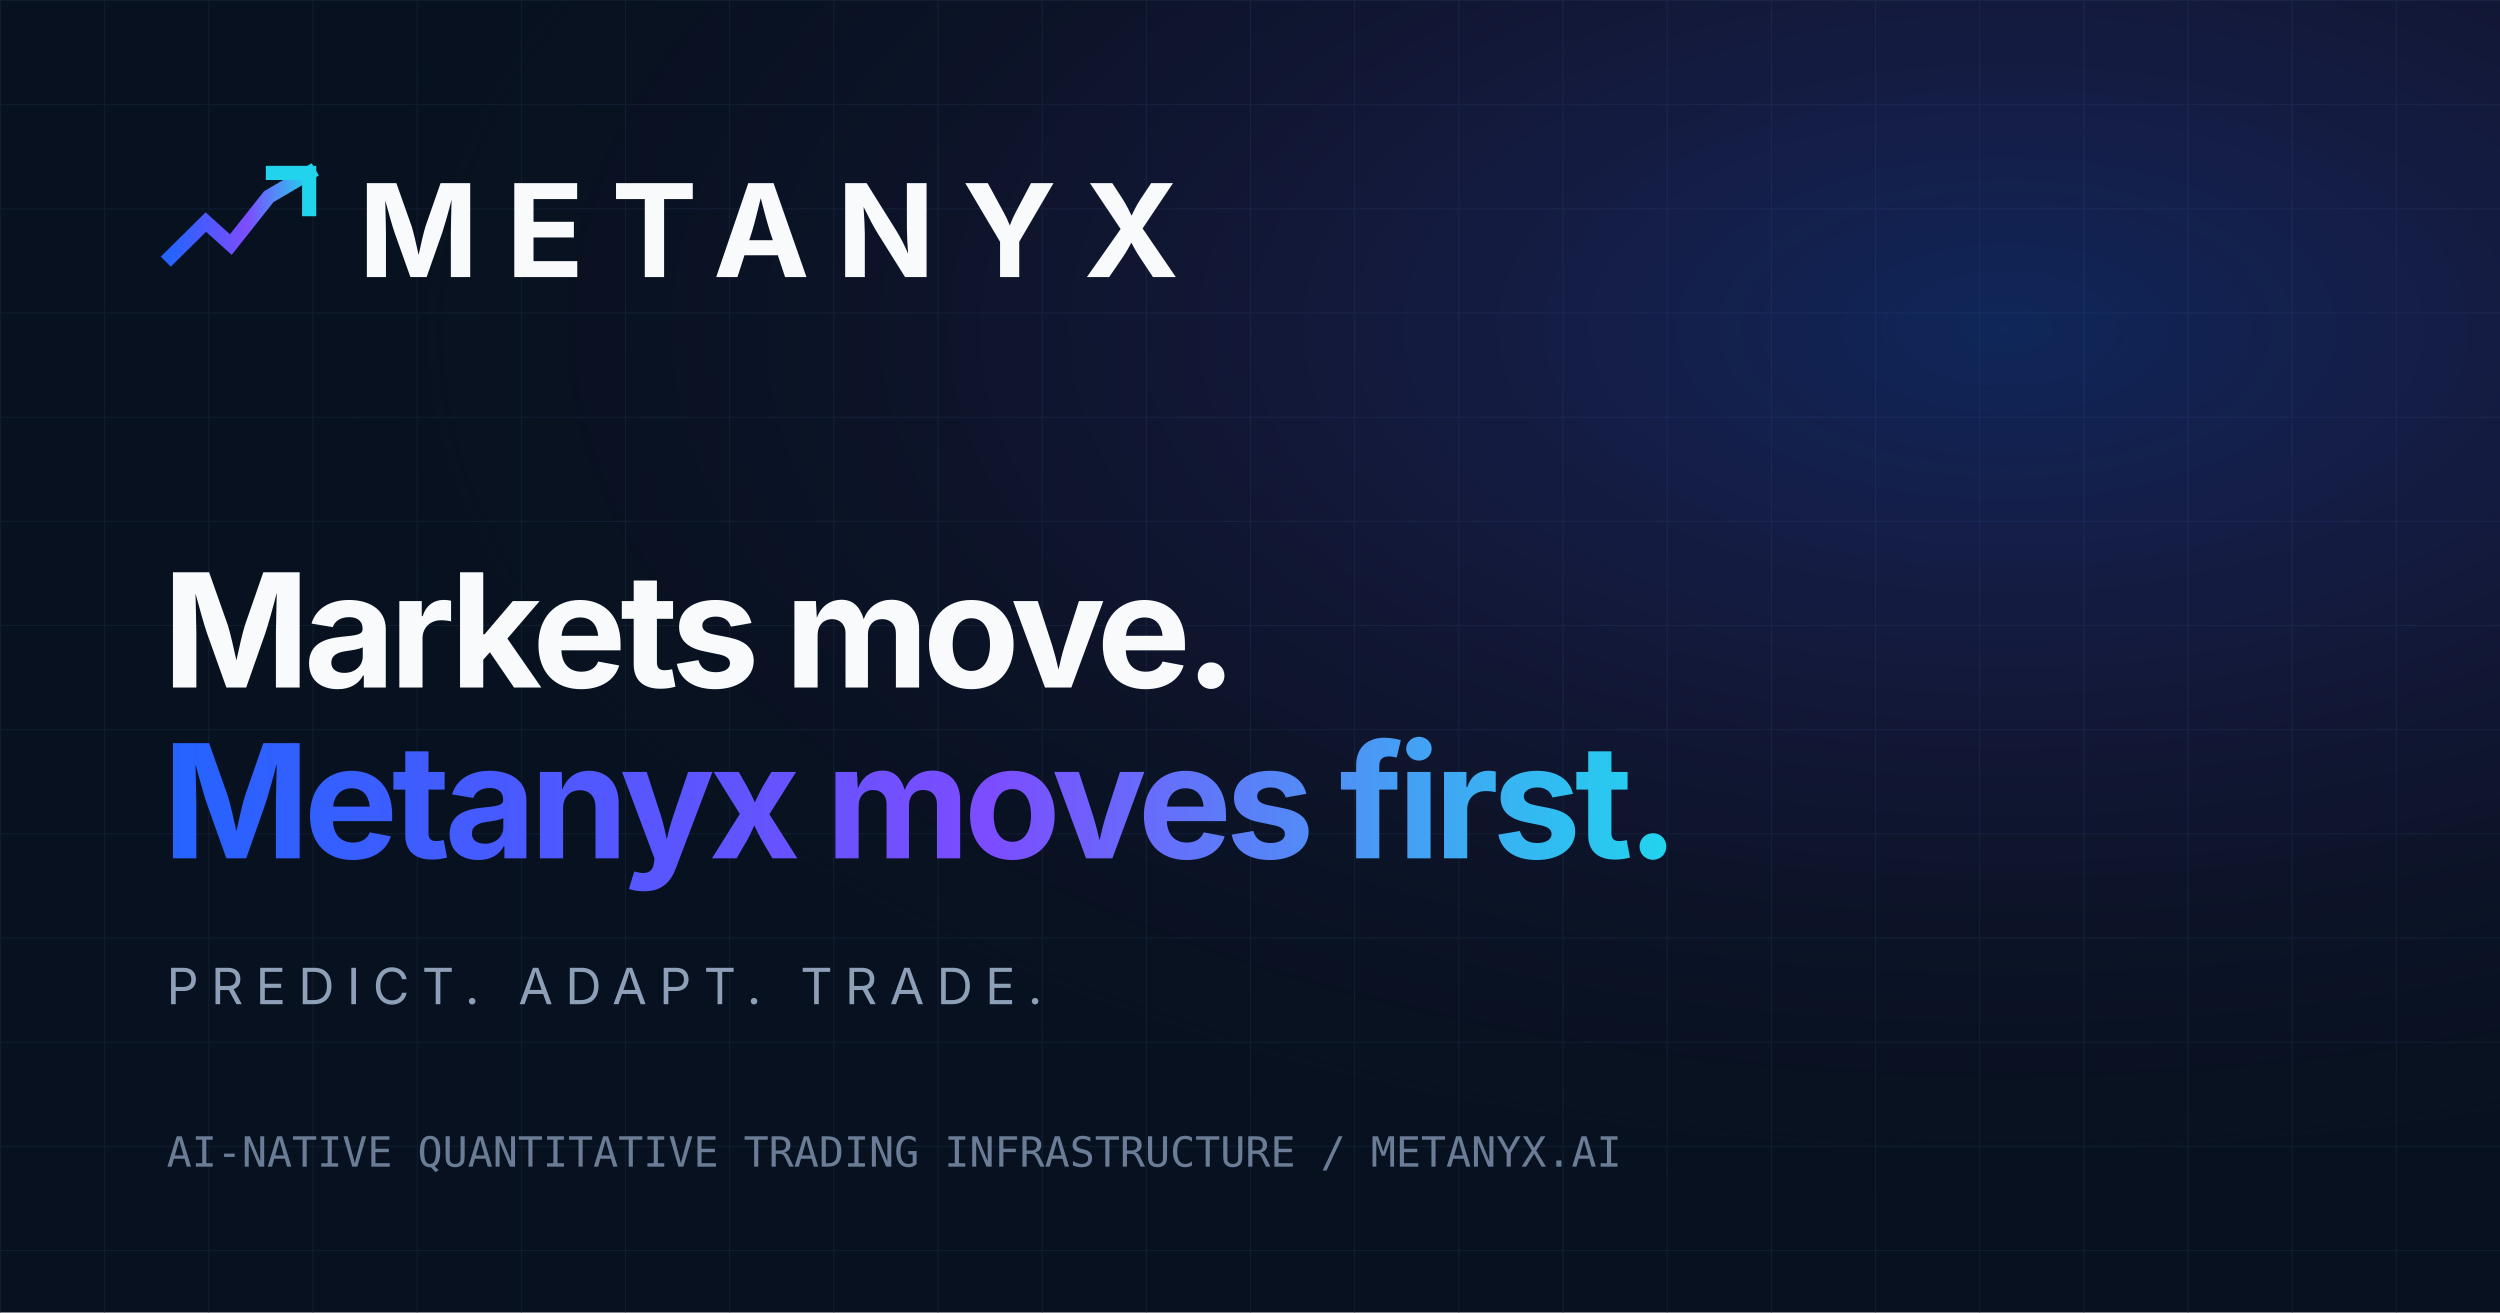
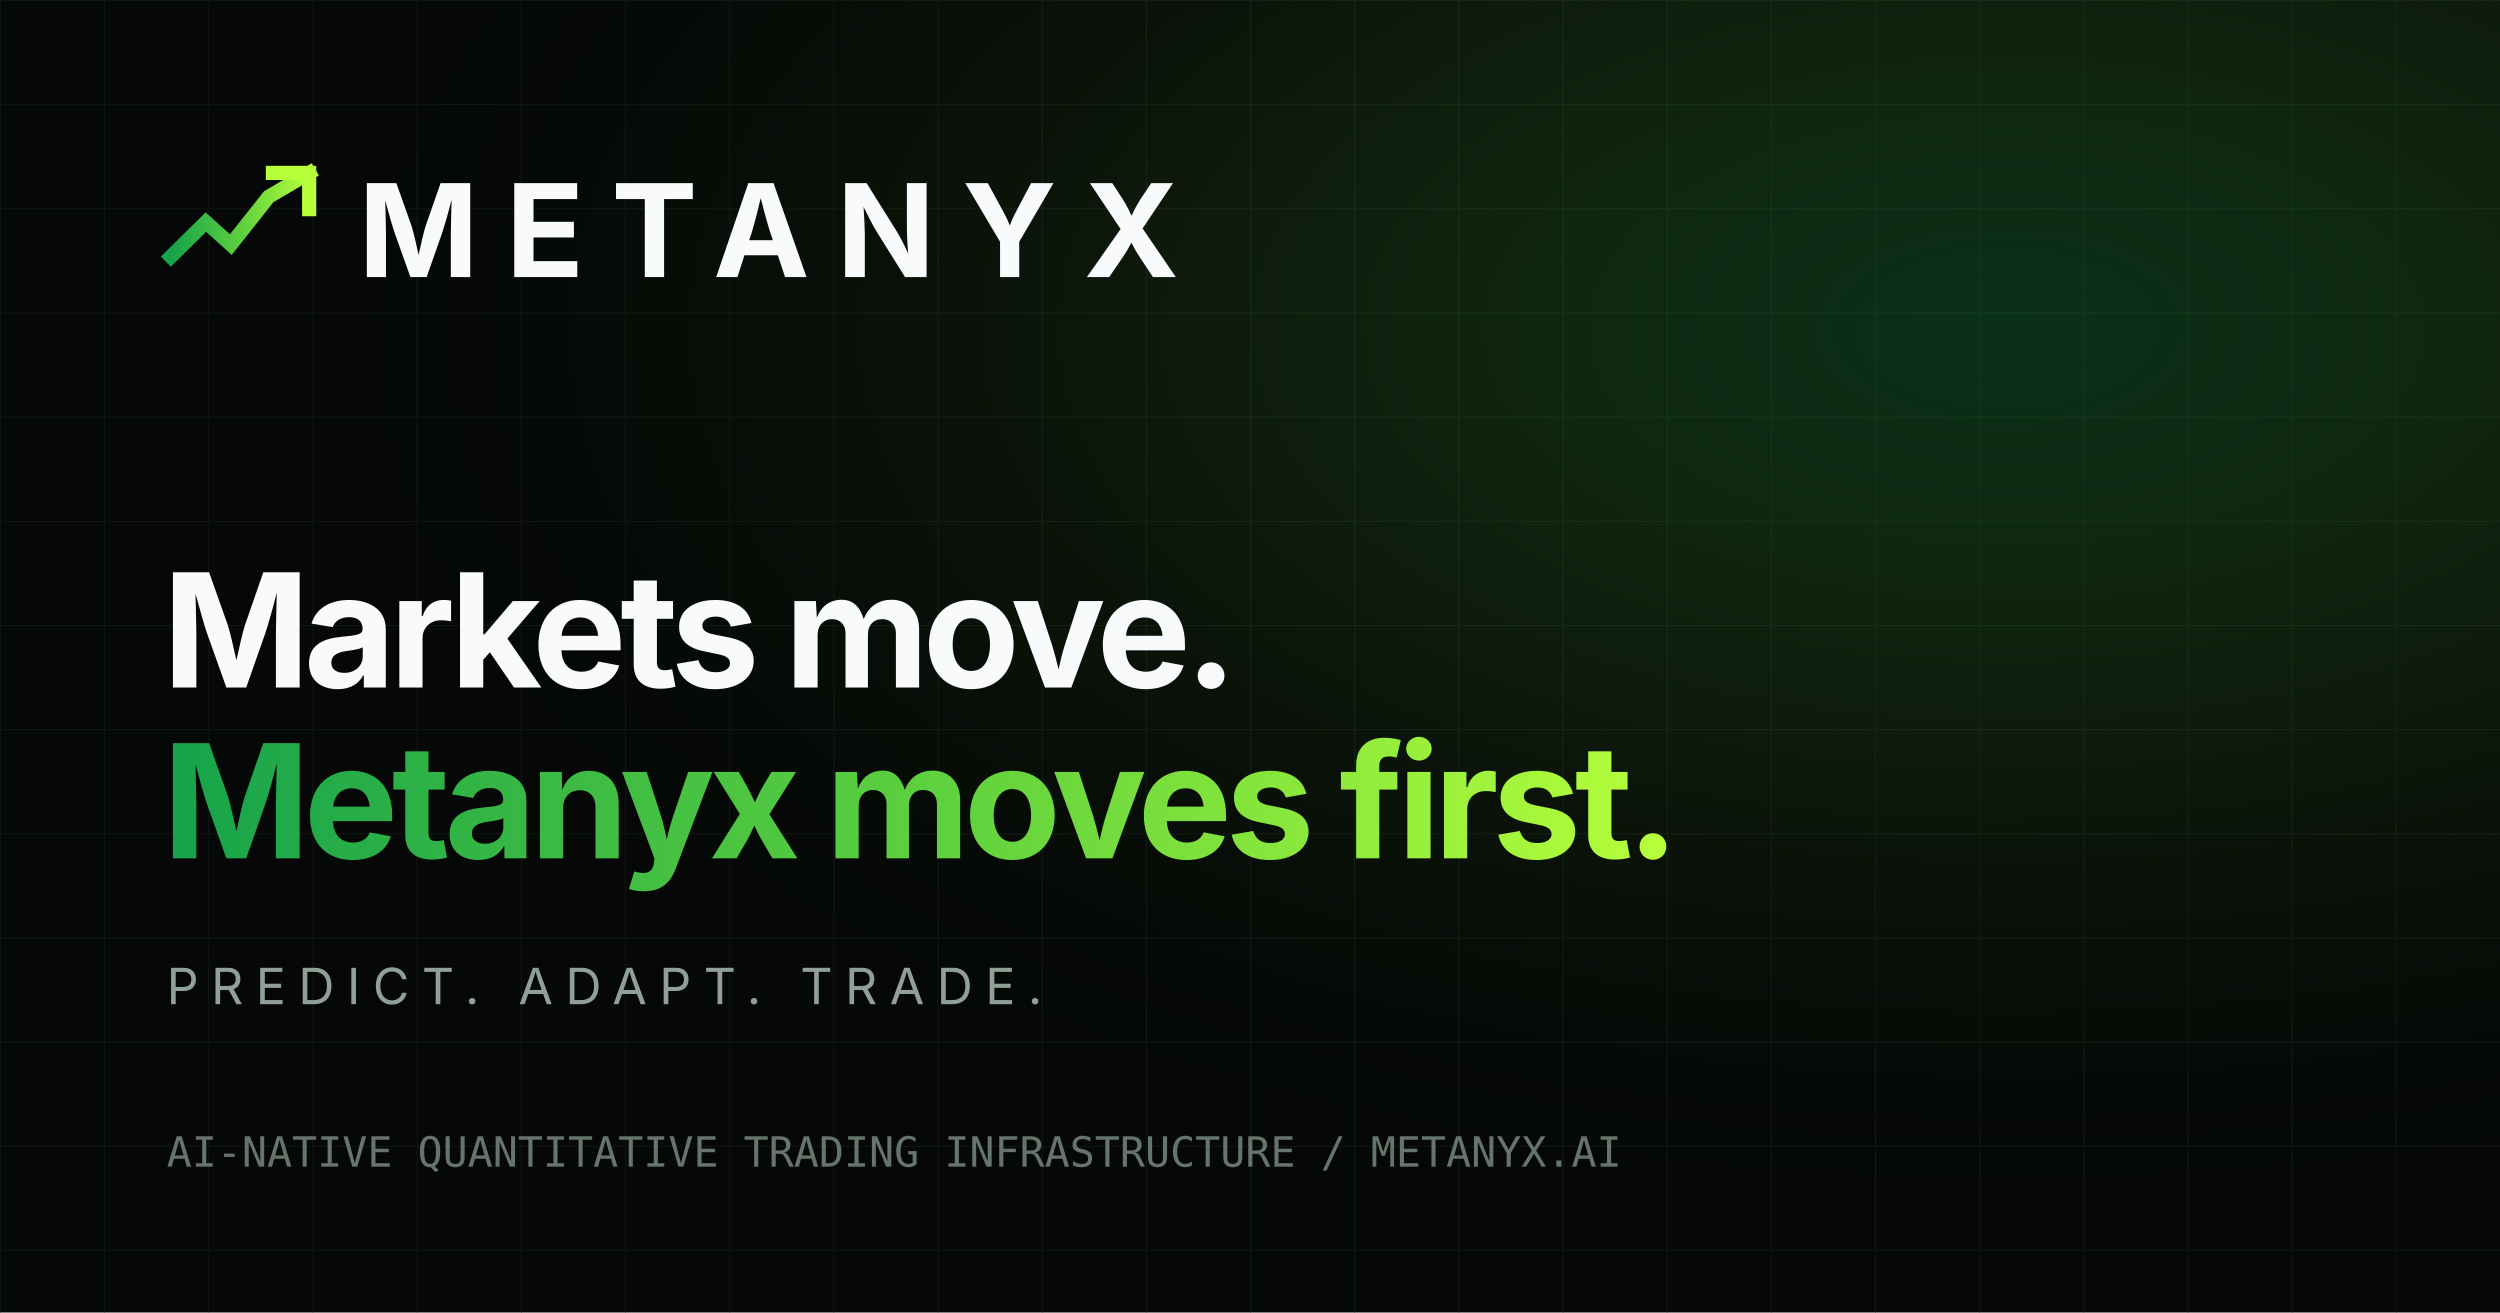
<svg xmlns="http://www.w3.org/2000/svg" viewBox="0 0 1200 630" role="img" aria-labelledby="t">
  <defs>
    <radialGradient id="r" cx="80%" cy="25%" r="70%">
-       <stop stop-color="#2563FF" stop-opacity=".26" />
-       <stop offset=".5" stop-color="#7C4DFF" stop-opacity=".08" />
-       <stop offset="1" stop-color="#07111F" stop-opacity="0" />
+       <stop stop-color="#16A34A" stop-opacity=".26" />
+       <stop offset=".5" stop-color="#65D43D" stop-opacity=".08" />
+       <stop offset="1" stop-color="#050806" stop-opacity="0" />
    </radialGradient>
    <linearGradient id="g">
-       <stop stop-color="#2563FF" />
-       <stop offset=".55" stop-color="#7C4DFF" />
-       <stop offset="1" stop-color="#22D3EE" />
+       <stop stop-color="#16A34A" />
+       <stop offset=".55" stop-color="#65D43D" />
+       <stop offset="1" stop-color="#B6FF3B" />
    </linearGradient>
    <pattern id="p" width="50" height="50" patternUnits="userSpaceOnUse">
-       <path d="M50 0H0V50" fill="none" stroke="#17263B" />
+       <path d="M50 0H0V50" fill="none" stroke="#18221B" />
    </pattern>
  </defs>
-   <rect width="1200" height="630" fill="#07111F" />
+   <rect width="1200" height="630" fill="#050806" />
  <rect width="1200" height="630" fill="url(#p)" opacity=".55" />
  <rect width="1200" height="630" fill="url(#r)" />
  <g transform="translate(64 52) scale(.2)">
    <path d="M90 356l84-83 60 54 91-115 97-57" fill="none" stroke="url(#g)" stroke-width="34" stroke-linecap="square" stroke-linejoin="miter" />
-     <path d="M318 155h104v104" fill="none" stroke="#22D3EE" stroke-width="34" />
+     <path d="M318 155h104v104" fill="none" stroke="#B6FF3B" stroke-width="34" />
  </g>
  <text x="172" y="133" fill="#F8FAFC" font-size="62" font-weight="650" letter-spacing="13" font-family="Inter,Segoe UI,Arial,sans-serif">METANYX</text>
  <text x="78" y="330" fill="#F8FAFC" font-size="76" font-weight="750" letter-spacing="-3" font-family="Inter,Segoe UI,Arial,sans-serif">Markets move.</text>
  <text x="78" y="412" fill="url(#g)" font-size="76" font-weight="750" letter-spacing="-3" font-family="Inter,Segoe UI,Arial,sans-serif">Metanyx moves first.</text>
-   <text x="80" y="482" fill="#8EA0B8" font-size="24" letter-spacing="6" font-family="Inter,Segoe UI,Arial,sans-serif">PREDICT. ADAPT. TRADE.</text>
-   <text x="80" y="560" fill="#6B7D96" font-size="20" font-family="ui-monospace,Consolas,monospace">AI-NATIVE QUANTITATIVE TRADING INFRASTRUCTURE  /  METANYX.AI</text>
+   <text x="80" y="482" fill="#91A097" font-size="24" letter-spacing="6" font-family="Inter,Segoe UI,Arial,sans-serif">PREDICT. ADAPT. TRADE.</text>
+   <text x="80" y="560" fill="#66756B" font-size="20" font-family="ui-monospace,Consolas,monospace">AI-NATIVE QUANTITATIVE TRADING INFRASTRUCTURE  /  METANYX.AI</text>
</svg>
